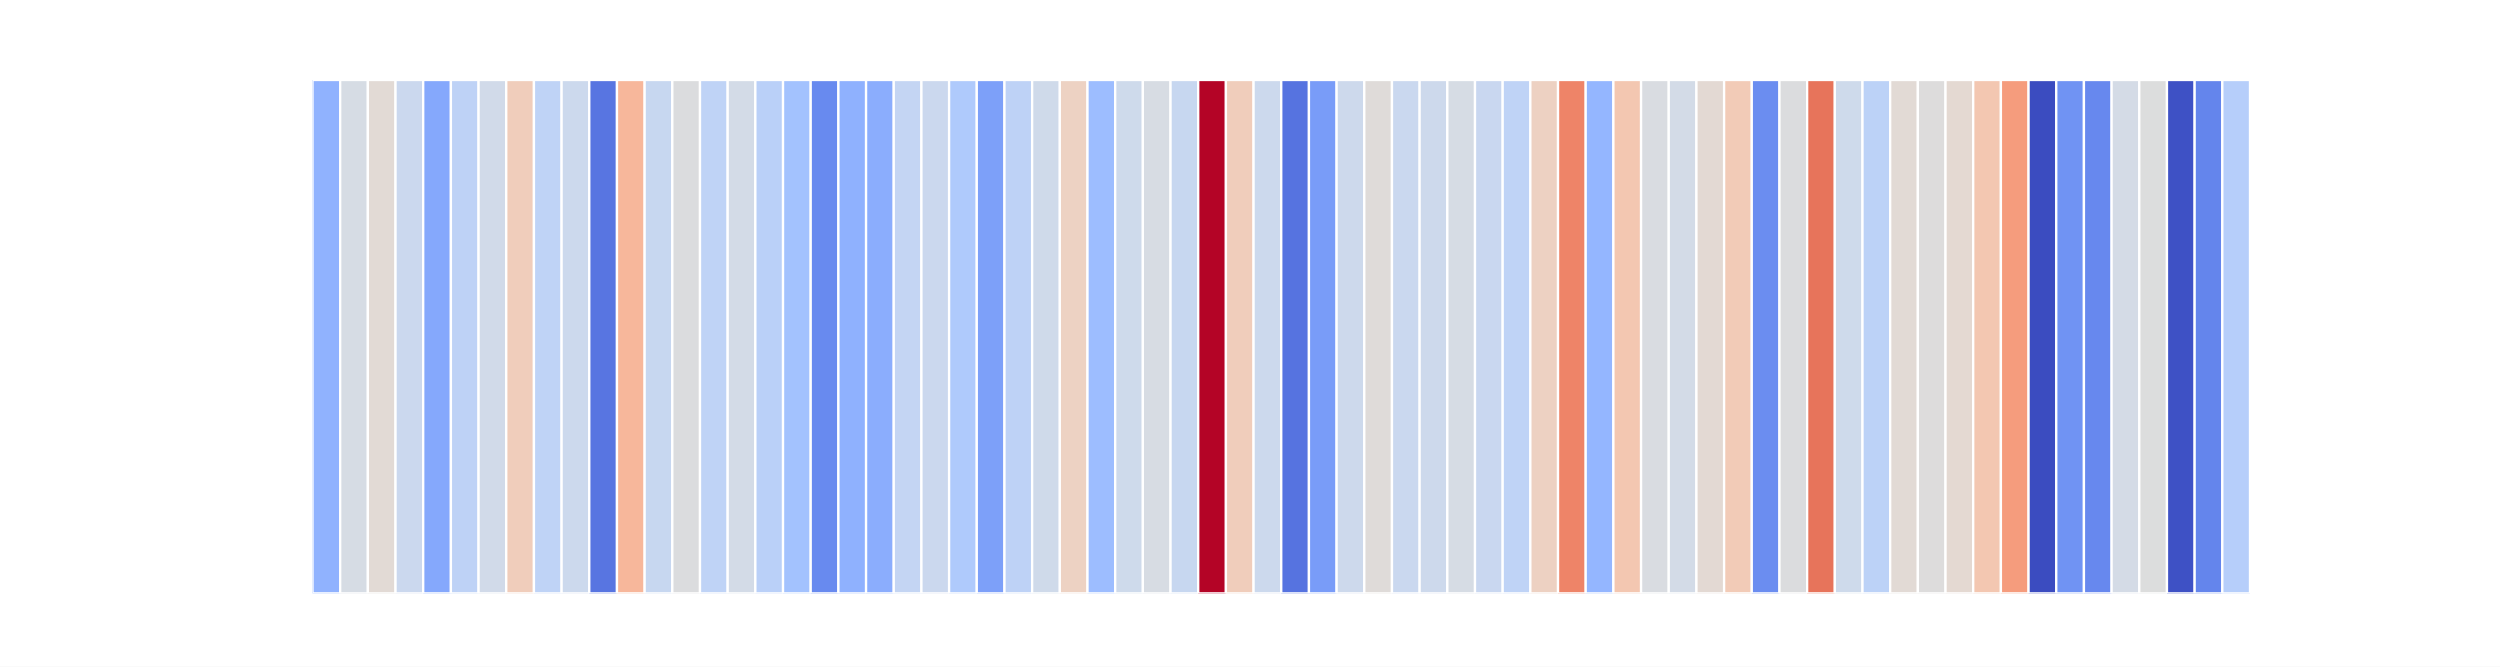
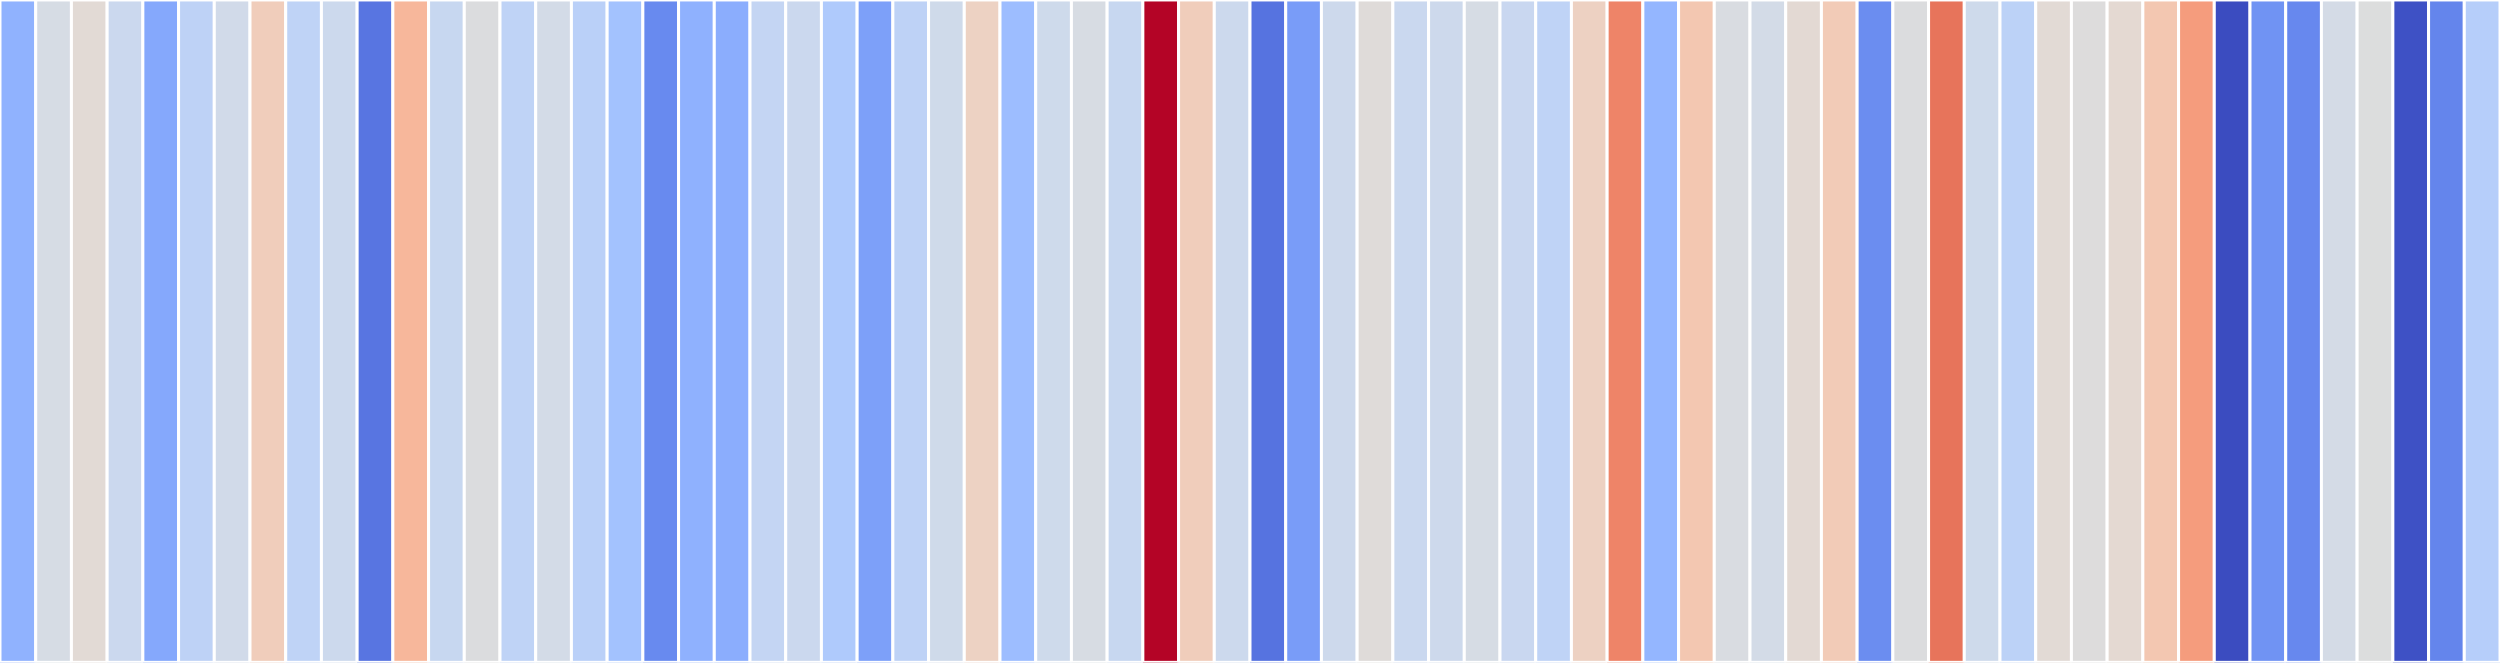
- <svg xmlns="http://www.w3.org/2000/svg" width="1080pt" height="288pt" viewBox="0 0 1080 288" version="1.1">
+ <svg xmlns="http://www.w3.org/2000/svg" width="837pt" height="221.76pt" viewBox="0 0 837 221.76" version="1.1">
  <defs>
    <style type="text/css">*{stroke-linejoin: round; stroke-linecap: butt}</style>
  </defs>
  <g id="figure_1">
    <g id="patch_1">
-       <path d="M 0 288  L 1080 288  L 1080 0  L 0 0  z " style="fill: #ffffff" />
+       <path d="M 0 221.76  L 837 221.76  L 837 0  L 0 0  z " style="fill: #ffffff" />
    </g>
    <g id="axes_1">
-       <g id="patch_2">
-         <path d="M 135 256.32  L 972 256.32  L 972 34.56  L 135 34.56  z " style="fill: #ffffff" />
+       <g id="QuadMesh_1">
+         <path d="M 0 -0  L 11.957 -0  L 11.957 221.76  L 0 221.76  L 0 -0  " clip-path="url(#pbfba0f2e78)" style="fill: #90b2fe; stroke: #ffffff" />
+         <path d="M 11.957 -0  L 23.914 -0  L 23.914 221.76  L 11.957 221.76  L 11.957 -0  " clip-path="url(#pbfba0f2e78)" style="fill: #d6dce4; stroke: #ffffff" />
+         <path d="M 23.914 -0  L 35.871 -0  L 35.871 221.76  L 23.914 221.76  L 23.914 -0  " clip-path="url(#pbfba0f2e78)" style="fill: #e2dad5; stroke: #ffffff" />
+         <path d="M 35.871 -0  L 47.829 -0  L 47.829 221.76  L 35.871 221.76  L 35.871 -0  " clip-path="url(#pbfba0f2e78)" style="fill: #cbd8ee; stroke: #ffffff" />
+         <path d="M 47.829 -0  L 59.786 -0  L 59.786 221.76  L 47.829 221.76  L 47.829 -0  " clip-path="url(#pbfba0f2e78)" style="fill: #85a8fc; stroke: #ffffff" />
+         <path d="M 59.786 -0  L 71.743 -0  L 71.743 221.76  L 59.786 221.76  L 59.786 -0  " clip-path="url(#pbfba0f2e78)" style="fill: #bed2f6; stroke: #ffffff" />
+         <path d="M 71.743 -0  L 83.7 -0  L 83.7 221.76  L 71.743 221.76  L 71.743 -0  " clip-path="url(#pbfba0f2e78)" style="fill: #d1dae9; stroke: #ffffff" />
+         <path d="M 83.7 -0  L 95.657 -0  L 95.657 221.76  L 83.7 221.76  L 83.7 -0  " clip-path="url(#pbfba0f2e78)" style="fill: #f0cdbb; stroke: #ffffff" />
+         <path d="M 95.657 -0  L 107.614 -0  L 107.614 221.76  L 95.657 221.76  L 95.657 -0  " clip-path="url(#pbfba0f2e78)" style="fill: #bfd3f6; stroke: #ffffff" />
+         <path d="M 107.614 -0  L 119.571 -0  L 119.571 221.76  L 107.614 221.76  L 107.614 -0  " clip-path="url(#pbfba0f2e78)" style="fill: #ccd9ed; stroke: #ffffff" />
+         <path d="M 119.571 -0  L 131.529 -0  L 131.529 221.76  L 119.571 221.76  L 119.571 -0  " clip-path="url(#pbfba0f2e78)" style="fill: #5875e1; stroke: #ffffff" />
+         <path d="M 131.529 -0  L 143.486 -0  L 143.486 221.76  L 131.529 221.76  L 131.529 -0  " clip-path="url(#pbfba0f2e78)" style="fill: #f7b79b; stroke: #ffffff" />
+         <path d="M 143.486 -0  L 155.443 -0  L 155.443 221.76  L 143.486 221.76  L 143.486 -0  " clip-path="url(#pbfba0f2e78)" style="fill: #c7d7f0; stroke: #ffffff" />
+         <path d="M 155.443 -0  L 167.4 -0  L 167.4 221.76  L 155.443 221.76  L 155.443 -0  " clip-path="url(#pbfba0f2e78)" style="fill: #dbdcde; stroke: #ffffff" />
+         <path d="M 167.4 -0  L 179.357 -0  L 179.357 221.76  L 167.4 221.76  L 167.4 -0  " clip-path="url(#pbfba0f2e78)" style="fill: #bfd3f6; stroke: #ffffff" />
+         <path d="M 179.357 -0  L 191.314 -0  L 191.314 221.76  L 179.357 221.76  L 179.357 -0  " clip-path="url(#pbfba0f2e78)" style="fill: #d3dbe7; stroke: #ffffff" />
+         <path d="M 191.314 -0  L 203.271 -0  L 203.271 221.76  L 191.314 221.76  L 191.314 -0  " clip-path="url(#pbfba0f2e78)" style="fill: #bad0f8; stroke: #ffffff" />
+         <path d="M 203.271 -0  L 215.229 -0  L 215.229 221.76  L 203.271 221.76  L 203.271 -0  " clip-path="url(#pbfba0f2e78)" style="fill: #a3c2fe; stroke: #ffffff" />
+         <path d="M 215.229 -0  L 227.186 -0  L 227.186 221.76  L 215.229 221.76  L 215.229 -0  " clip-path="url(#pbfba0f2e78)" style="fill: #688aef; stroke: #ffffff" />
+         <path d="M 227.186 -0  L 239.143 -0  L 239.143 221.76  L 227.186 221.76  L 227.186 -0  " clip-path="url(#pbfba0f2e78)" style="fill: #8fb1fe; stroke: #ffffff" />
+         <path d="M 239.143 -0  L 251.1 -0  L 251.1 221.76  L 239.143 221.76  L 239.143 -0  " clip-path="url(#pbfba0f2e78)" style="fill: #8badfd; stroke: #ffffff" />
+         <path d="M 251.1 -0  L 263.057 -0  L 263.057 221.76  L 251.1 221.76  L 251.1 -0  " clip-path="url(#pbfba0f2e78)" style="fill: #c4d5f3; stroke: #ffffff" />
+         <path d="M 263.057 -0  L 275.014 -0  L 275.014 221.76  L 263.057 221.76  L 263.057 -0  " clip-path="url(#pbfba0f2e78)" style="fill: #cbd8ee; stroke: #ffffff" />
+         <path d="M 275.014 -0  L 286.971 -0  L 286.971 221.76  L 275.014 221.76  L 275.014 -0  " clip-path="url(#pbfba0f2e78)" style="fill: #afcafc; stroke: #ffffff" />
+         <path d="M 286.971 -0  L 298.929 -0  L 298.929 221.76  L 286.971 221.76  L 286.971 -0  " clip-path="url(#pbfba0f2e78)" style="fill: #7da0f9; stroke: #ffffff" />
+         <path d="M 298.929 -0  L 310.886 -0  L 310.886 221.76  L 298.929 221.76  L 298.929 -0  " clip-path="url(#pbfba0f2e78)" style="fill: #bed2f6; stroke: #ffffff" />
+         <path d="M 310.886 -0  L 322.843 -0  L 322.843 221.76  L 310.886 221.76  L 310.886 -0  " clip-path="url(#pbfba0f2e78)" style="fill: #cfdaea; stroke: #ffffff" />
+         <path d="M 322.843 -0  L 334.8 -0  L 334.8 221.76  L 322.843 221.76  L 322.843 -0  " clip-path="url(#pbfba0f2e78)" style="fill: #edd2c3; stroke: #ffffff" />
+         <path d="M 334.8 -0  L 346.757 -0  L 346.757 221.76  L 334.8 221.76  L 334.8 -0  " clip-path="url(#pbfba0f2e78)" style="fill: #9dbdff; stroke: #ffffff" />
+         <path d="M 346.757 -0  L 358.714 -0  L 358.714 221.76  L 346.757 221.76  L 346.757 -0  " clip-path="url(#pbfba0f2e78)" style="fill: #cedaeb; stroke: #ffffff" />
+         <path d="M 358.714 -0  L 370.671 -0  L 370.671 221.76  L 358.714 221.76  L 358.714 -0  " clip-path="url(#pbfba0f2e78)" style="fill: #d7dce3; stroke: #ffffff" />
+         <path d="M 370.671 -0  L 382.629 -0  L 382.629 221.76  L 370.671 221.76  L 370.671 -0  " clip-path="url(#pbfba0f2e78)" style="fill: #c7d7f0; stroke: #ffffff" />
+         <path d="M 382.629 -0  L 394.586 -0  L 394.586 221.76  L 382.629 221.76  L 382.629 -0  " clip-path="url(#pbfba0f2e78)" style="fill: #b40426; stroke: #ffffff" />
+         <path d="M 394.586 -0  L 406.543 -0  L 406.543 221.76  L 394.586 221.76  L 394.586 -0  " clip-path="url(#pbfba0f2e78)" style="fill: #f0cdbb; stroke: #ffffff" />
+         <path d="M 406.543 -0  L 418.5 -0  L 418.5 221.76  L 406.543 221.76  L 406.543 -0  " clip-path="url(#pbfba0f2e78)" style="fill: #ccd9ed; stroke: #ffffff" />
+         <path d="M 418.5 -0  L 430.457 -0  L 430.457 221.76  L 418.5 221.76  L 418.5 -0  " clip-path="url(#pbfba0f2e78)" style="fill: #5673e0; stroke: #ffffff" />
+         <path d="M 430.457 -0  L 442.414 -0  L 442.414 221.76  L 430.457 221.76  L 430.457 -0  " clip-path="url(#pbfba0f2e78)" style="fill: #799cf8; stroke: #ffffff" />
+         <path d="M 442.414 -0  L 454.371 -0  L 454.371 221.76  L 442.414 221.76  L 442.414 -0  " clip-path="url(#pbfba0f2e78)" style="fill: #cdd9ec; stroke: #ffffff" />
+         <path d="M 454.371 -0  L 466.329 -0  L 466.329 221.76  L 454.371 221.76  L 454.371 -0  " clip-path="url(#pbfba0f2e78)" style="fill: #dfdbd9; stroke: #ffffff" />
+         <path d="M 466.329 -0  L 478.286 -0  L 478.286 221.76  L 466.329 221.76  L 466.329 -0  " clip-path="url(#pbfba0f2e78)" style="fill: #cad8ef; stroke: #ffffff" />
+         <path d="M 478.286 -0  L 490.243 -0  L 490.243 221.76  L 478.286 221.76  L 478.286 -0  " clip-path="url(#pbfba0f2e78)" style="fill: #cdd9ec; stroke: #ffffff" />
+         <path d="M 490.243 -0  L 502.2 -0  L 502.2 221.76  L 490.243 221.76  L 490.243 -0  " clip-path="url(#pbfba0f2e78)" style="fill: #d6dce4; stroke: #ffffff" />
+         <path d="M 502.2 -0  L 514.157 -0  L 514.157 221.76  L 502.2 221.76  L 502.2 -0  " clip-path="url(#pbfba0f2e78)" style="fill: #c9d7f0; stroke: #ffffff" />
+         <path d="M 514.157 -0  L 526.114 -0  L 526.114 221.76  L 514.157 221.76  L 514.157 -0  " clip-path="url(#pbfba0f2e78)" style="fill: #bfd3f6; stroke: #ffffff" />
+         <path d="M 526.114 -0  L 538.071 -0  L 538.071 221.76  L 526.114 221.76  L 526.114 -0  " clip-path="url(#pbfba0f2e78)" style="fill: #edd1c2; stroke: #ffffff" />
+         <path d="M 538.071 -0  L 550.029 -0  L 550.029 221.76  L 538.071 221.76  L 538.071 -0  " clip-path="url(#pbfba0f2e78)" style="fill: #ee8468; stroke: #ffffff" />
+         <path d="M 550.029 -0  L 561.986 -0  L 561.986 221.76  L 550.029 221.76  L 550.029 -0  " clip-path="url(#pbfba0f2e78)" style="fill: #94b6ff; stroke: #ffffff" />
+         <path d="M 561.986 -0  L 573.943 -0  L 573.943 221.76  L 561.986 221.76  L 561.986 -0  " clip-path="url(#pbfba0f2e78)" style="fill: #f3c7b1; stroke: #ffffff" />
+         <path d="M 573.943 -0  L 585.9 -0  L 585.9 221.76  L 573.943 221.76  L 573.943 -0  " clip-path="url(#pbfba0f2e78)" style="fill: #d9dce1; stroke: #ffffff" />
+         <path d="M 585.9 -0  L 597.857 -0  L 597.857 221.76  L 585.9 221.76  L 585.9 -0  " clip-path="url(#pbfba0f2e78)" style="fill: #d3dbe7; stroke: #ffffff" />
+         <path d="M 597.857 -0  L 609.814 -0  L 609.814 221.76  L 597.857 221.76  L 597.857 -0  " clip-path="url(#pbfba0f2e78)" style="fill: #e3d9d3; stroke: #ffffff" />
+         <path d="M 609.814 -0  L 621.771 -0  L 621.771 221.76  L 609.814 221.76  L 609.814 -0  " clip-path="url(#pbfba0f2e78)" style="fill: #f2cbb7; stroke: #ffffff" />
+         <path d="M 621.771 -0  L 633.729 -0  L 633.729 221.76  L 621.771 221.76  L 621.771 -0  " clip-path="url(#pbfba0f2e78)" style="fill: #6b8df0; stroke: #ffffff" />
+         <path d="M 633.729 -0  L 645.686 -0  L 645.686 221.76  L 633.729 221.76  L 633.729 -0  " clip-path="url(#pbfba0f2e78)" style="fill: #dbdcde; stroke: #ffffff" />
+         <path d="M 645.686 -0  L 657.643 -0  L 657.643 221.76  L 645.686 221.76  L 645.686 -0  " clip-path="url(#pbfba0f2e78)" style="fill: #e7745b; stroke: #ffffff" />
+         <path d="M 657.643 -0  L 669.6 -0  L 669.6 221.76  L 657.643 221.76  L 657.643 -0  " clip-path="url(#pbfba0f2e78)" style="fill: #cedaeb; stroke: #ffffff" />
+         <path d="M 669.6 -0  L 681.557 -0  L 681.557 221.76  L 669.6 221.76  L 669.6 -0  " clip-path="url(#pbfba0f2e78)" style="fill: #bcd2f7; stroke: #ffffff" />
+         <path d="M 681.557 -0  L 693.514 -0  L 693.514 221.76  L 681.557 221.76  L 681.557 -0  " clip-path="url(#pbfba0f2e78)" style="fill: #e2dad5; stroke: #ffffff" />
+         <path d="M 693.514 -0  L 705.471 -0  L 705.471 221.76  L 693.514 221.76  L 693.514 -0  " clip-path="url(#pbfba0f2e78)" style="fill: #dddcdc; stroke: #ffffff" />
+         <path d="M 705.471 -0  L 717.429 -0  L 717.429 221.76  L 705.471 221.76  L 705.471 -0  " clip-path="url(#pbfba0f2e78)" style="fill: #e4d9d2; stroke: #ffffff" />
+         <path d="M 717.429 -0  L 729.386 -0  L 729.386 221.76  L 717.429 221.76  L 717.429 -0  " clip-path="url(#pbfba0f2e78)" style="fill: #f3c7b1; stroke: #ffffff" />
+         <path d="M 729.386 -0  L 741.343 -0  L 741.343 221.76  L 729.386 221.76  L 729.386 -0  " clip-path="url(#pbfba0f2e78)" style="fill: #f59c7d; stroke: #ffffff" />
+         <path d="M 741.343 -0  L 753.3 -0  L 753.3 221.76  L 741.343 221.76  L 741.343 -0  " clip-path="url(#pbfba0f2e78)" style="fill: #3b4cc0; stroke: #ffffff" />
+         <path d="M 753.3 -0  L 765.257 -0  L 765.257 221.76  L 753.3 221.76  L 753.3 -0  " clip-path="url(#pbfba0f2e78)" style="fill: #7093f3; stroke: #ffffff" />
+         <path d="M 765.257 -0  L 777.214 -0  L 777.214 221.76  L 765.257 221.76  L 765.257 -0  " clip-path="url(#pbfba0f2e78)" style="fill: #6788ee; stroke: #ffffff" />
+         <path d="M 777.214 -0  L 789.171 -0  L 789.171 221.76  L 777.214 221.76  L 777.214 -0  " clip-path="url(#pbfba0f2e78)" style="fill: #d4dbe6; stroke: #ffffff" />
+         <path d="M 789.171 -0  L 801.129 -0  L 801.129 221.76  L 789.171 221.76  L 789.171 -0  " clip-path="url(#pbfba0f2e78)" style="fill: #dcdddd; stroke: #ffffff" />
+         <path d="M 801.129 -0  L 813.086 -0  L 813.086 221.76  L 801.129 221.76  L 801.129 -0  " clip-path="url(#pbfba0f2e78)" style="fill: #3e51c5; stroke: #ffffff" />
+         <path d="M 813.086 -0  L 825.043 -0  L 825.043 221.76  L 813.086 221.76  L 813.086 -0  " clip-path="url(#pbfba0f2e78)" style="fill: #6485ec; stroke: #ffffff" />
+         <path d="M 825.043 -0  L 837 -0  L 837 221.76  L 825.043 221.76  L 825.043 -0  " clip-path="url(#pbfba0f2e78)" style="fill: #b6cefa; stroke: #ffffff" />
      </g>
-       <g id="QuadMesh_1">
-         <path d="M 135 34.56  L 146.957 34.56  L 146.957 256.32  L 135 256.32  L 135 34.56  " clip-path="url(#p4bb24013dd)" style="fill: #90b2fe; stroke: #ffffff" />
-         <path d="M 146.957 34.56  L 158.914 34.56  L 158.914 256.32  L 146.957 256.32  L 146.957 34.56  " clip-path="url(#p4bb24013dd)" style="fill: #d6dce4; stroke: #ffffff" />
-         <path d="M 158.914 34.56  L 170.871 34.56  L 170.871 256.32  L 158.914 256.32  L 158.914 34.56  " clip-path="url(#p4bb24013dd)" style="fill: #e2dad5; stroke: #ffffff" />
-         <path d="M 170.871 34.56  L 182.829 34.56  L 182.829 256.32  L 170.871 256.32  L 170.871 34.56  " clip-path="url(#p4bb24013dd)" style="fill: #cbd8ee; stroke: #ffffff" />
-         <path d="M 182.829 34.56  L 194.786 34.56  L 194.786 256.32  L 182.829 256.32  L 182.829 34.56  " clip-path="url(#p4bb24013dd)" style="fill: #85a8fc; stroke: #ffffff" />
-         <path d="M 194.786 34.56  L 206.743 34.56  L 206.743 256.32  L 194.786 256.32  L 194.786 34.56  " clip-path="url(#p4bb24013dd)" style="fill: #bed2f6; stroke: #ffffff" />
-         <path d="M 206.743 34.56  L 218.7 34.56  L 218.7 256.32  L 206.743 256.32  L 206.743 34.56  " clip-path="url(#p4bb24013dd)" style="fill: #d1dae9; stroke: #ffffff" />
-         <path d="M 218.7 34.56  L 230.657 34.56  L 230.657 256.32  L 218.7 256.32  L 218.7 34.56  " clip-path="url(#p4bb24013dd)" style="fill: #f0cdbb; stroke: #ffffff" />
-         <path d="M 230.657 34.56  L 242.614 34.56  L 242.614 256.32  L 230.657 256.32  L 230.657 34.56  " clip-path="url(#p4bb24013dd)" style="fill: #bfd3f6; stroke: #ffffff" />
-         <path d="M 242.614 34.56  L 254.571 34.56  L 254.571 256.32  L 242.614 256.32  L 242.614 34.56  " clip-path="url(#p4bb24013dd)" style="fill: #ccd9ed; stroke: #ffffff" />
-         <path d="M 254.571 34.56  L 266.529 34.56  L 266.529 256.32  L 254.571 256.32  L 254.571 34.56  " clip-path="url(#p4bb24013dd)" style="fill: #5875e1; stroke: #ffffff" />
-         <path d="M 266.529 34.56  L 278.486 34.56  L 278.486 256.32  L 266.529 256.32  L 266.529 34.56  " clip-path="url(#p4bb24013dd)" style="fill: #f7b79b; stroke: #ffffff" />
-         <path d="M 278.486 34.56  L 290.443 34.56  L 290.443 256.32  L 278.486 256.32  L 278.486 34.56  " clip-path="url(#p4bb24013dd)" style="fill: #c7d7f0; stroke: #ffffff" />
-         <path d="M 290.443 34.56  L 302.4 34.56  L 302.4 256.32  L 290.443 256.32  L 290.443 34.56  " clip-path="url(#p4bb24013dd)" style="fill: #dbdcde; stroke: #ffffff" />
-         <path d="M 302.4 34.56  L 314.357 34.56  L 314.357 256.32  L 302.4 256.32  L 302.4 34.56  " clip-path="url(#p4bb24013dd)" style="fill: #bfd3f6; stroke: #ffffff" />
-         <path d="M 314.357 34.56  L 326.314 34.56  L 326.314 256.32  L 314.357 256.32  L 314.357 34.56  " clip-path="url(#p4bb24013dd)" style="fill: #d3dbe7; stroke: #ffffff" />
-         <path d="M 326.314 34.56  L 338.271 34.56  L 338.271 256.32  L 326.314 256.32  L 326.314 34.56  " clip-path="url(#p4bb24013dd)" style="fill: #bad0f8; stroke: #ffffff" />
-         <path d="M 338.271 34.56  L 350.229 34.56  L 350.229 256.32  L 338.271 256.32  L 338.271 34.56  " clip-path="url(#p4bb24013dd)" style="fill: #a3c2fe; stroke: #ffffff" />
-         <path d="M 350.229 34.56  L 362.186 34.56  L 362.186 256.32  L 350.229 256.32  L 350.229 34.56  " clip-path="url(#p4bb24013dd)" style="fill: #688aef; stroke: #ffffff" />
-         <path d="M 362.186 34.56  L 374.143 34.56  L 374.143 256.32  L 362.186 256.32  L 362.186 34.56  " clip-path="url(#p4bb24013dd)" style="fill: #8fb1fe; stroke: #ffffff" />
-         <path d="M 374.143 34.56  L 386.1 34.56  L 386.1 256.32  L 374.143 256.32  L 374.143 34.56  " clip-path="url(#p4bb24013dd)" style="fill: #8badfd; stroke: #ffffff" />
-         <path d="M 386.1 34.56  L 398.057 34.56  L 398.057 256.32  L 386.1 256.32  L 386.1 34.56  " clip-path="url(#p4bb24013dd)" style="fill: #c4d5f3; stroke: #ffffff" />
-         <path d="M 398.057 34.56  L 410.014 34.56  L 410.014 256.32  L 398.057 256.32  L 398.057 34.56  " clip-path="url(#p4bb24013dd)" style="fill: #cbd8ee; stroke: #ffffff" />
-         <path d="M 410.014 34.56  L 421.971 34.56  L 421.971 256.32  L 410.014 256.32  L 410.014 34.56  " clip-path="url(#p4bb24013dd)" style="fill: #afcafc; stroke: #ffffff" />
-         <path d="M 421.971 34.56  L 433.929 34.56  L 433.929 256.32  L 421.971 256.32  L 421.971 34.56  " clip-path="url(#p4bb24013dd)" style="fill: #7da0f9; stroke: #ffffff" />
-         <path d="M 433.929 34.56  L 445.886 34.56  L 445.886 256.32  L 433.929 256.32  L 433.929 34.56  " clip-path="url(#p4bb24013dd)" style="fill: #bed2f6; stroke: #ffffff" />
-         <path d="M 445.886 34.56  L 457.843 34.56  L 457.843 256.32  L 445.886 256.32  L 445.886 34.56  " clip-path="url(#p4bb24013dd)" style="fill: #cfdaea; stroke: #ffffff" />
-         <path d="M 457.843 34.56  L 469.8 34.56  L 469.8 256.32  L 457.843 256.32  L 457.843 34.56  " clip-path="url(#p4bb24013dd)" style="fill: #edd2c3; stroke: #ffffff" />
-         <path d="M 469.8 34.56  L 481.757 34.56  L 481.757 256.32  L 469.8 256.32  L 469.8 34.56  " clip-path="url(#p4bb24013dd)" style="fill: #9dbdff; stroke: #ffffff" />
-         <path d="M 481.757 34.56  L 493.714 34.56  L 493.714 256.32  L 481.757 256.32  L 481.757 34.56  " clip-path="url(#p4bb24013dd)" style="fill: #cedaeb; stroke: #ffffff" />
-         <path d="M 493.714 34.56  L 505.671 34.56  L 505.671 256.32  L 493.714 256.32  L 493.714 34.56  " clip-path="url(#p4bb24013dd)" style="fill: #d7dce3; stroke: #ffffff" />
-         <path d="M 505.671 34.56  L 517.629 34.56  L 517.629 256.32  L 505.671 256.32  L 505.671 34.56  " clip-path="url(#p4bb24013dd)" style="fill: #c7d7f0; stroke: #ffffff" />
-         <path d="M 517.629 34.56  L 529.586 34.56  L 529.586 256.32  L 517.629 256.32  L 517.629 34.56  " clip-path="url(#p4bb24013dd)" style="fill: #b40426; stroke: #ffffff" />
-         <path d="M 529.586 34.56  L 541.543 34.56  L 541.543 256.32  L 529.586 256.32  L 529.586 34.56  " clip-path="url(#p4bb24013dd)" style="fill: #f0cdbb; stroke: #ffffff" />
-         <path d="M 541.543 34.56  L 553.5 34.56  L 553.5 256.32  L 541.543 256.32  L 541.543 34.56  " clip-path="url(#p4bb24013dd)" style="fill: #ccd9ed; stroke: #ffffff" />
-         <path d="M 553.5 34.56  L 565.457 34.56  L 565.457 256.32  L 553.5 256.32  L 553.5 34.56  " clip-path="url(#p4bb24013dd)" style="fill: #5673e0; stroke: #ffffff" />
-         <path d="M 565.457 34.56  L 577.414 34.56  L 577.414 256.32  L 565.457 256.32  L 565.457 34.56  " clip-path="url(#p4bb24013dd)" style="fill: #799cf8; stroke: #ffffff" />
-         <path d="M 577.414 34.56  L 589.371 34.56  L 589.371 256.32  L 577.414 256.32  L 577.414 34.56  " clip-path="url(#p4bb24013dd)" style="fill: #cdd9ec; stroke: #ffffff" />
-         <path d="M 589.371 34.56  L 601.329 34.56  L 601.329 256.32  L 589.371 256.32  L 589.371 34.56  " clip-path="url(#p4bb24013dd)" style="fill: #dfdbd9; stroke: #ffffff" />
-         <path d="M 601.329 34.56  L 613.286 34.56  L 613.286 256.32  L 601.329 256.32  L 601.329 34.56  " clip-path="url(#p4bb24013dd)" style="fill: #cad8ef; stroke: #ffffff" />
-         <path d="M 613.286 34.56  L 625.243 34.56  L 625.243 256.32  L 613.286 256.32  L 613.286 34.56  " clip-path="url(#p4bb24013dd)" style="fill: #cdd9ec; stroke: #ffffff" />
-         <path d="M 625.243 34.56  L 637.2 34.56  L 637.2 256.32  L 625.243 256.32  L 625.243 34.56  " clip-path="url(#p4bb24013dd)" style="fill: #d6dce4; stroke: #ffffff" />
-         <path d="M 637.2 34.56  L 649.157 34.56  L 649.157 256.32  L 637.2 256.32  L 637.2 34.56  " clip-path="url(#p4bb24013dd)" style="fill: #c9d7f0; stroke: #ffffff" />
-         <path d="M 649.157 34.56  L 661.114 34.56  L 661.114 256.32  L 649.157 256.32  L 649.157 34.56  " clip-path="url(#p4bb24013dd)" style="fill: #bfd3f6; stroke: #ffffff" />
-         <path d="M 661.114 34.56  L 673.071 34.56  L 673.071 256.32  L 661.114 256.32  L 661.114 34.56  " clip-path="url(#p4bb24013dd)" style="fill: #edd1c2; stroke: #ffffff" />
-         <path d="M 673.071 34.56  L 685.029 34.56  L 685.029 256.32  L 673.071 256.32  L 673.071 34.56  " clip-path="url(#p4bb24013dd)" style="fill: #ee8468; stroke: #ffffff" />
-         <path d="M 685.029 34.56  L 696.986 34.56  L 696.986 256.32  L 685.029 256.32  L 685.029 34.56  " clip-path="url(#p4bb24013dd)" style="fill: #94b6ff; stroke: #ffffff" />
-         <path d="M 696.986 34.56  L 708.943 34.56  L 708.943 256.32  L 696.986 256.32  L 696.986 34.56  " clip-path="url(#p4bb24013dd)" style="fill: #f3c7b1; stroke: #ffffff" />
-         <path d="M 708.943 34.56  L 720.9 34.56  L 720.9 256.32  L 708.943 256.32  L 708.943 34.56  " clip-path="url(#p4bb24013dd)" style="fill: #d9dce1; stroke: #ffffff" />
-         <path d="M 720.9 34.56  L 732.857 34.56  L 732.857 256.32  L 720.9 256.32  L 720.9 34.56  " clip-path="url(#p4bb24013dd)" style="fill: #d3dbe7; stroke: #ffffff" />
-         <path d="M 732.857 34.56  L 744.814 34.56  L 744.814 256.32  L 732.857 256.32  L 732.857 34.56  " clip-path="url(#p4bb24013dd)" style="fill: #e3d9d3; stroke: #ffffff" />
-         <path d="M 744.814 34.56  L 756.771 34.56  L 756.771 256.32  L 744.814 256.32  L 744.814 34.56  " clip-path="url(#p4bb24013dd)" style="fill: #f2cbb7; stroke: #ffffff" />
-         <path d="M 756.771 34.56  L 768.729 34.56  L 768.729 256.32  L 756.771 256.32  L 756.771 34.56  " clip-path="url(#p4bb24013dd)" style="fill: #6b8df0; stroke: #ffffff" />
-         <path d="M 768.729 34.56  L 780.686 34.56  L 780.686 256.32  L 768.729 256.32  L 768.729 34.56  " clip-path="url(#p4bb24013dd)" style="fill: #dbdcde; stroke: #ffffff" />
-         <path d="M 780.686 34.56  L 792.643 34.56  L 792.643 256.32  L 780.686 256.32  L 780.686 34.56  " clip-path="url(#p4bb24013dd)" style="fill: #e7745b; stroke: #ffffff" />
-         <path d="M 792.643 34.56  L 804.6 34.56  L 804.6 256.32  L 792.643 256.32  L 792.643 34.56  " clip-path="url(#p4bb24013dd)" style="fill: #cedaeb; stroke: #ffffff" />
-         <path d="M 804.6 34.56  L 816.557 34.56  L 816.557 256.32  L 804.6 256.32  L 804.6 34.56  " clip-path="url(#p4bb24013dd)" style="fill: #bcd2f7; stroke: #ffffff" />
-         <path d="M 816.557 34.56  L 828.514 34.56  L 828.514 256.32  L 816.557 256.32  L 816.557 34.56  " clip-path="url(#p4bb24013dd)" style="fill: #e2dad5; stroke: #ffffff" />
-         <path d="M 828.514 34.56  L 840.471 34.56  L 840.471 256.32  L 828.514 256.32  L 828.514 34.56  " clip-path="url(#p4bb24013dd)" style="fill: #dddcdc; stroke: #ffffff" />
-         <path d="M 840.471 34.56  L 852.429 34.56  L 852.429 256.32  L 840.471 256.32  L 840.471 34.56  " clip-path="url(#p4bb24013dd)" style="fill: #e4d9d2; stroke: #ffffff" />
-         <path d="M 852.429 34.56  L 864.386 34.56  L 864.386 256.32  L 852.429 256.32  L 852.429 34.56  " clip-path="url(#p4bb24013dd)" style="fill: #f3c7b1; stroke: #ffffff" />
-         <path d="M 864.386 34.56  L 876.343 34.56  L 876.343 256.32  L 864.386 256.32  L 864.386 34.56  " clip-path="url(#p4bb24013dd)" style="fill: #f59c7d; stroke: #ffffff" />
-         <path d="M 876.343 34.56  L 888.3 34.56  L 888.3 256.32  L 876.343 256.32  L 876.343 34.56  " clip-path="url(#p4bb24013dd)" style="fill: #3b4cc0; stroke: #ffffff" />
-         <path d="M 888.3 34.56  L 900.257 34.56  L 900.257 256.32  L 888.3 256.32  L 888.3 34.56  " clip-path="url(#p4bb24013dd)" style="fill: #7093f3; stroke: #ffffff" />
-         <path d="M 900.257 34.56  L 912.214 34.56  L 912.214 256.32  L 900.257 256.32  L 900.257 34.56  " clip-path="url(#p4bb24013dd)" style="fill: #6788ee; stroke: #ffffff" />
-         <path d="M 912.214 34.56  L 924.171 34.56  L 924.171 256.32  L 912.214 256.32  L 912.214 34.56  " clip-path="url(#p4bb24013dd)" style="fill: #d4dbe6; stroke: #ffffff" />
-         <path d="M 924.171 34.56  L 936.129 34.56  L 936.129 256.32  L 924.171 256.32  L 924.171 34.56  " clip-path="url(#p4bb24013dd)" style="fill: #dcdddd; stroke: #ffffff" />
-         <path d="M 936.129 34.56  L 948.086 34.56  L 948.086 256.32  L 936.129 256.32  L 936.129 34.56  " clip-path="url(#p4bb24013dd)" style="fill: #3e51c5; stroke: #ffffff" />
-         <path d="M 948.086 34.56  L 960.043 34.56  L 960.043 256.32  L 948.086 256.32  L 948.086 34.56  " clip-path="url(#p4bb24013dd)" style="fill: #6485ec; stroke: #ffffff" />
-         <path d="M 960.043 34.56  L 972 34.56  L 972 256.32  L 960.043 256.32  L 960.043 34.56  " clip-path="url(#p4bb24013dd)" style="fill: #b6cefa; stroke: #ffffff" />
-       </g>
-       <g id="matplotlib.axis_1" />
-       <g id="matplotlib.axis_2" />
    </g>
  </g>
  <defs>
-     <clipPath id="p4bb24013dd">
-       <rect x="135" y="34.56" width="837" height="221.76" />
+     <clipPath id="pbfba0f2e78">
+       <rect x="0" y="-0" width="837" height="221.76" />
    </clipPath>
  </defs>
</svg>
